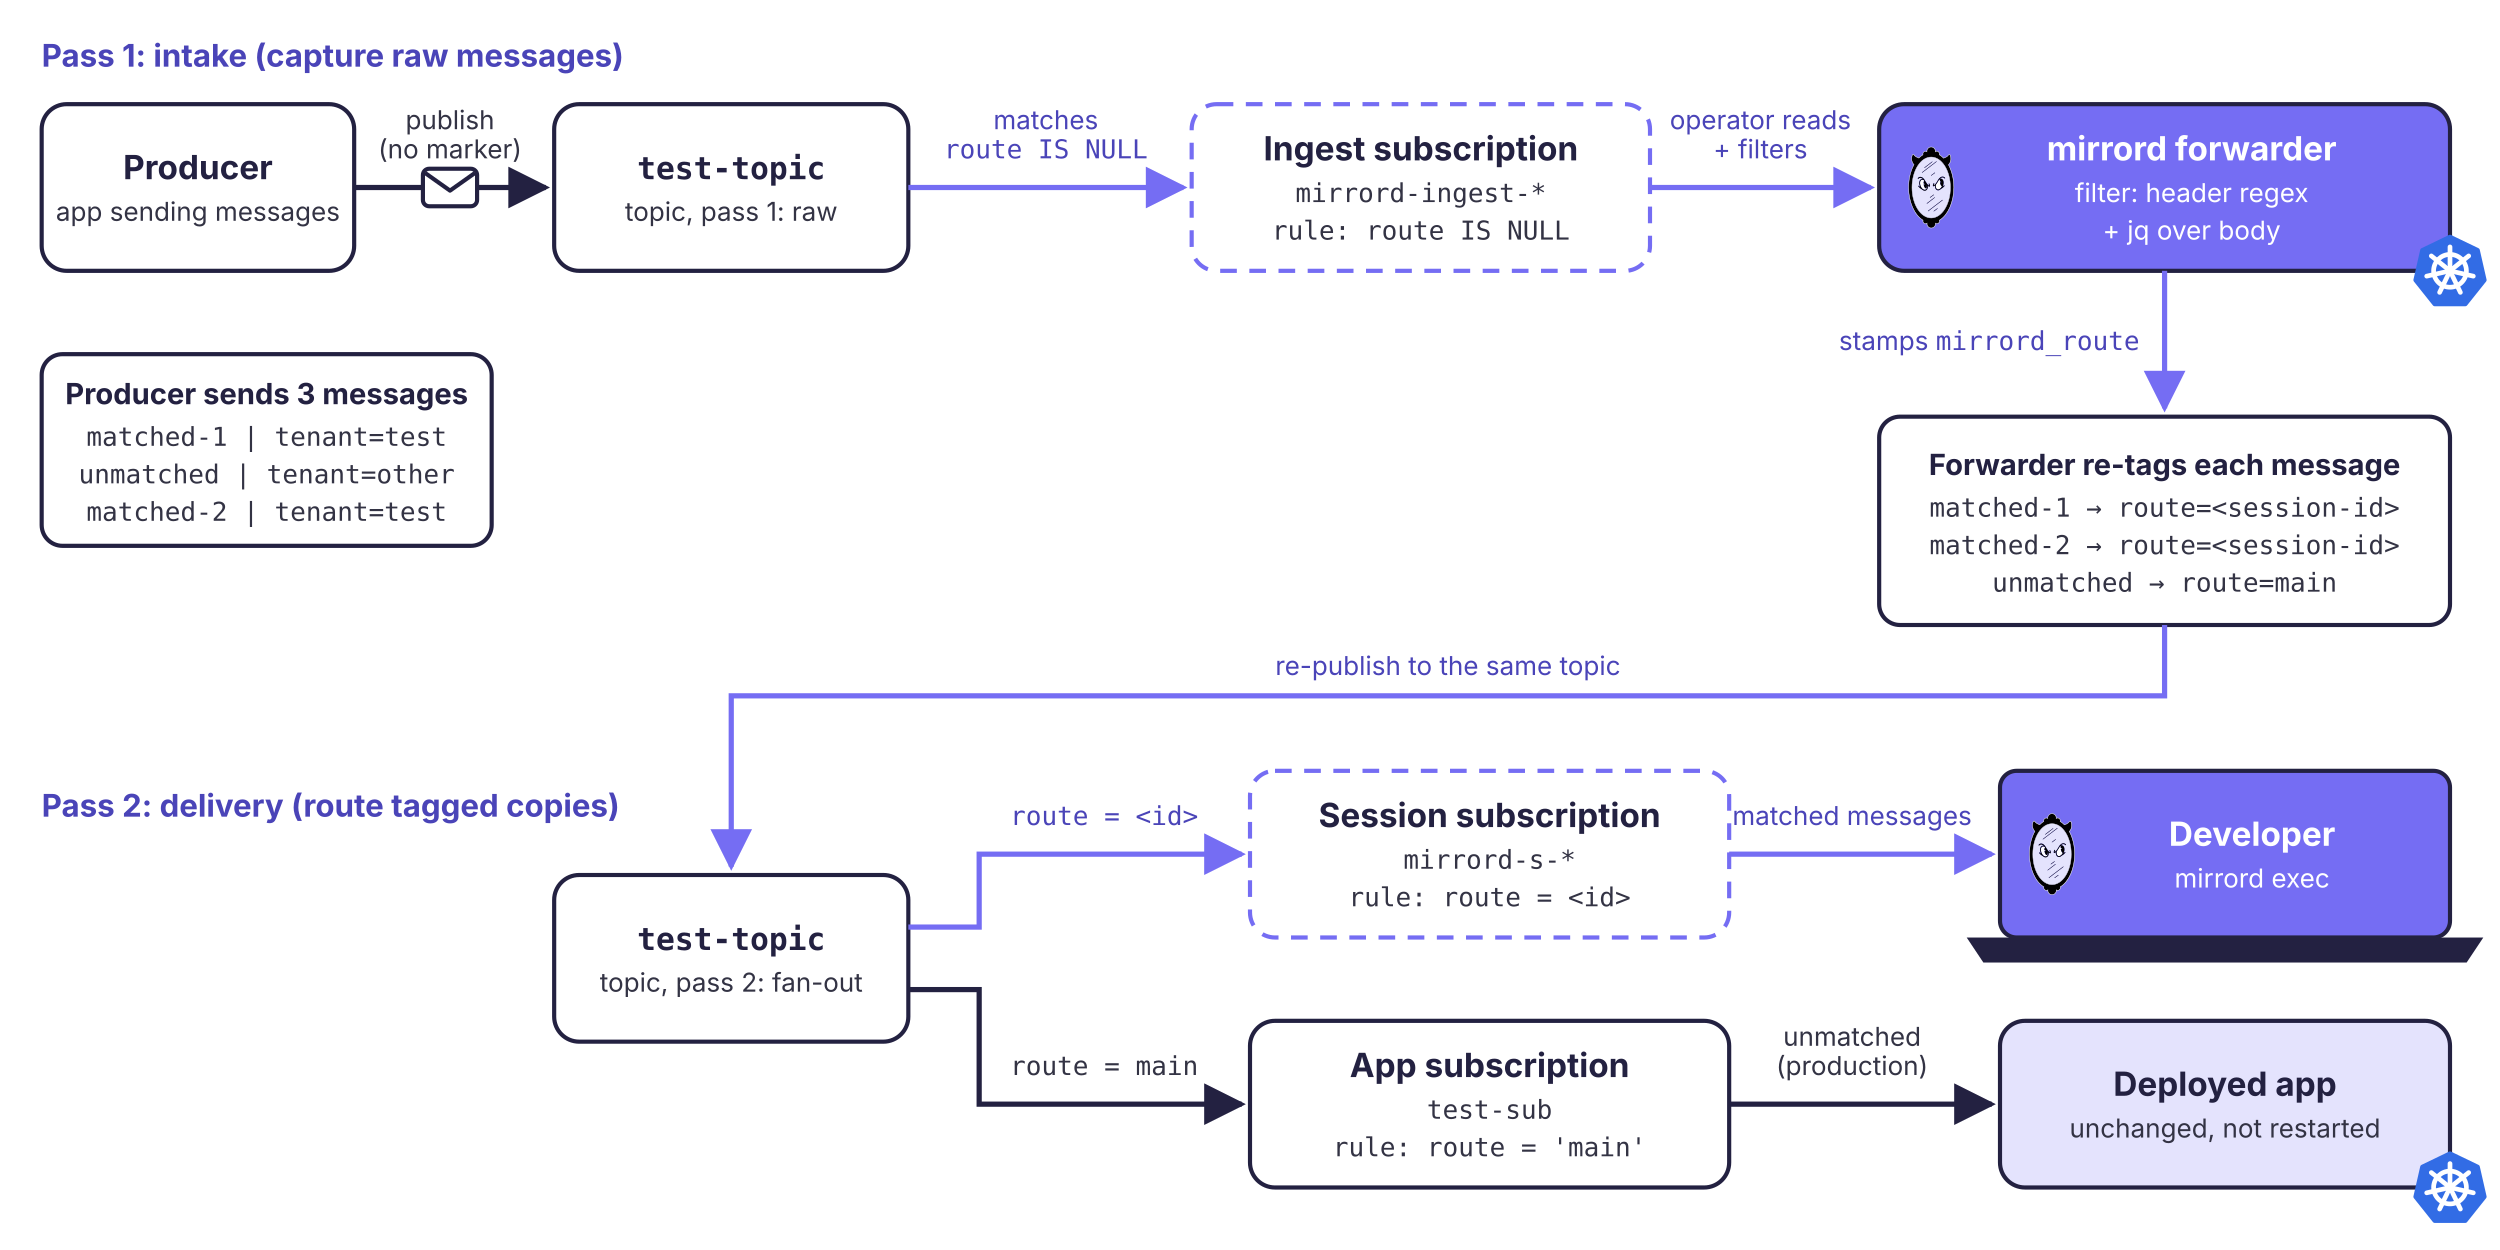
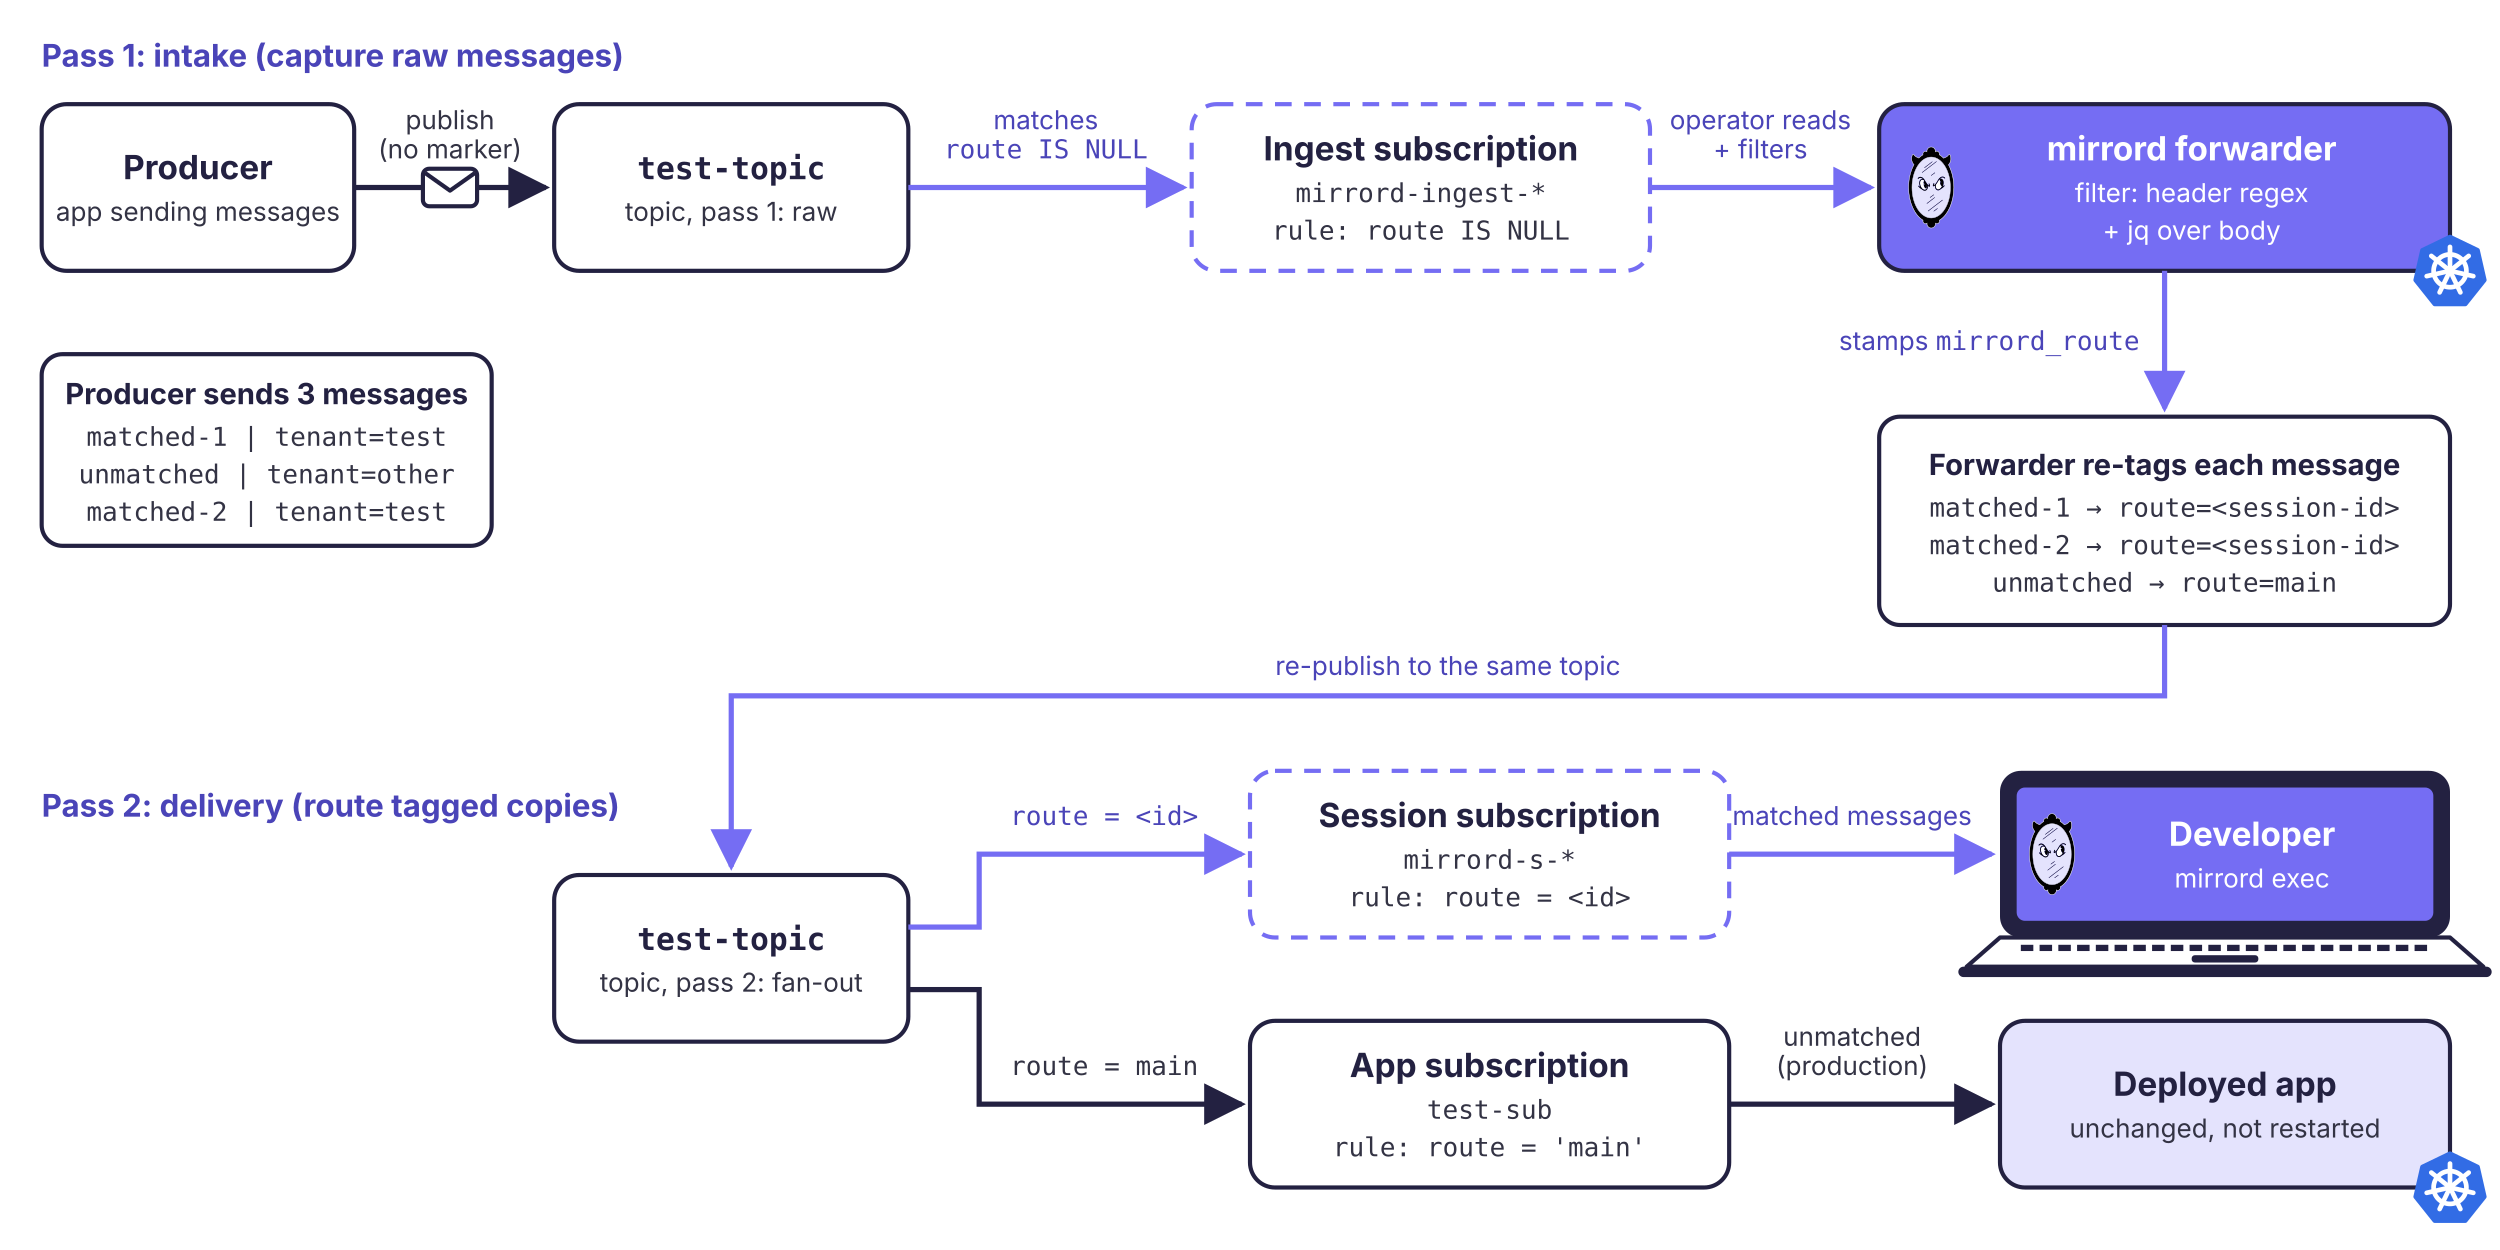
<svg xmlns="http://www.w3.org/2000/svg" viewBox="0 0 1200 600" width="1200" height="600" font-family="Inter, Helvetica, Arial, sans-serif" role="img" aria-labelledby="t d">
  <defs>
    <marker id="arrow" viewBox="0 0 10 10" refX="9" refY="5" markerWidth="8" markerHeight="8" orient="auto-start-reverse">
      <path d="M0 0 L10 5 L0 10 z" fill="#232141" />
    </marker>
    <marker id="arrow-purple" viewBox="0 0 10 10" refX="9" refY="5" markerWidth="8" markerHeight="8" orient="auto-start-reverse">
      <path d="M0 0 L10 5 L0 10 z" fill="#756DF3" />
    </marker>
    <symbol id="k8s" viewBox="0 0 32 32">
      <polygon points="16.00,1.60 27.73,7.25 30.62,19.94 22.51,30.11 9.49,30.11 1.38,19.94 4.27,7.25" fill="#326CE5" stroke="#326CE5" stroke-width="2" stroke-linejoin="round" />
      <g fill="none" stroke="#ffffff" stroke-width="2" stroke-linecap="round">
        <circle cx="16" cy="16" r="7" />
        <line x1="16.00" y1="13.40" x2="16.00" y2="5.80" />
        <line x1="18.03" y1="14.38" x2="23.97" y2="9.64" />
        <line x1="18.53" y1="16.58" x2="25.94" y2="18.27" />
        <line x1="17.13" y1="18.34" x2="20.43" y2="25.19" />
        <line x1="14.87" y1="18.34" x2="11.57" y2="25.19" />
        <line x1="13.47" y1="16.58" x2="6.06" y2="18.27" />
        <line x1="13.97" y1="14.38" x2="8.03" y2="9.64" />
      </g>
      <circle cx="16" cy="16" r="2.4" fill="#ffffff" />
    </symbol>
    <symbol id="mirrord" viewBox="97 61 391 696">
      <path fill="#ffffff" d="M255.6,387c4.1,19.1-0.9,36.1-12,40.5c-8.2,3.2-17.8,0-26.5-8.2c-0.3-0.6-0.9-0.9-1.5-1.2c0,0,0,0-0.3-0.3 c-5.5-5.6-10.5-13.2-14-22c-4.7-11.5-6.1-23.2-4.4-33.5c1.8-9.4,6.1-16.1,12.8-18.8c5.5-2.3,12.5-1.5,19.3,2.6 c1.5,2.3,2.6,4.4,3.8,6.2c-4.1,2.6-6.4,10.3-6.4,20.3l3.2,1.8l11.1,6.5l-12.5,1.5h-0.9c0.3,1.2,0.3,2.3,0.6,3.5 c3.2,17.9,12,31.1,19,29.7c6.4-1.2,9.6-14.4,7.6-30.2C255.3,386.4,255.6,386.7,255.6,387z" />
      <path fill="#ffffff" d="M384,398.4c-3.2,6.8-7.3,12.3-12,17c0,0,0,0-0.3,0c-0.6,0.3-0.9,0.9-1.2,1.2c-8.7,7.9-18.4,11.5-26.5,8.2 c-11.1-4.7-16-21.4-12-40.5c1.5-1.8,3.2-3.8,4.7-5.6c5-6.5,9-13.2,12.8-20l1.2-2.1c1.2-1.8,2-3.8,3.2-5.6c1.2-2.1,2.6-4.4,4.4-7 c3.5-2.1,6.7-3.2,9.9-3.8c-2,4.7-2.3,10.3-2.3,15.3l3.2,1.8l11.1,6.5l-12.5,1.5h-0.9c0.3,1.2,0.3,2.3,0.6,3.8 C370.5,384.6,377.5,397,384,398.4z" />
      <path fill="#E4E3FD" d="M405,391.7c-1.5-1.2-3.8-0.9-5,0.6c-3.2,4.1-7,7.9-11.1,11.5c1.2-2.3,2.6-5,3.5-7.6 c5.3-12.6,6.7-25.8,4.7-37.3c-2.3-12-8.2-20.6-16.9-24.1c-4.1-1.8-8.8-2.1-13.7-1.2c4.4-4.4,10.2-8.5,17.5-10 c8.2-1.5,16.6,1.5,20.4,7.3c1.2,1.5,3.2,2.1,5,0.9c1.5-1.2,2-3.2,0.9-4.7c-5.5-8.2-16.6-12.3-27.4-10c-11.1,2.1-19.3,9.7-24.2,15.6 c-2,2.3-3.8,5-5.5,7.3c-2,2.9-3.5,5.6-5,8.2c-1.2,2.1-2.3,3.8-3.2,5.6l-1.2,2.1c-3.8,6.5-7.6,13.2-12.3,19.1 c-5.8,7.6-11.7,12.9-18.4,16.7c0.6-5,2-9.7,4.4-14.1c0.9-1.8,0.3-3.8-1.5-4.7c-1.7-0.9-3.8-0.3-4.7,1.5c-2.9,5.6-4.7,11.5-5.3,17.6 c0,0.9-0.3,3.5,1.5,5.6c1.2,1.2,2.3,1.8,4.1,1.8c1.5,0,2.9-0.3,4.4-1.5c2.6-1.5,5.3-3.2,7.9-5.3c-1.7,18.5,5,34.1,17.5,39.3 c2.9,1.2,5.8,1.8,8.8,1.8c8.5,0,17.5-4.4,25.4-12c11.4-6.2,21.6-14.4,29.5-24.7C406.7,395.2,406.4,392.8,405,391.7z M292.1,149.1 c90.1,0,163.6,116.6,163.6,259.6s-73.5,259.6-163.6,259.6c-90.4,0-163.6-116.6-163.6-259.6S201.9,149.1,292.1,149.1z M389.5,517.3 c0.9-0.6,0.9-1.8,0.3-2.3c-0.6-0.9-1.8-0.9-2.3-0.3l-122.5,93.7c-0.9,0.6-0.9,1.8-0.3,2.3c0.3,0.3,0.9,0.6,1.5,0.6 c0.3,0,0.9,0,1.2-0.3L389.5,517.3z M346.9,589c0.9-0.6,0.9-1.8,0.3-2.3c-0.6-0.9-1.8-0.9-2.3-0.3l-31.2,23.2 c-0.9,0.6-0.9,1.8-0.3,2.3c0.3,0.6,0.9,0.9,1.5,0.9c0.3,0,0.6-0.3,0.9-0.3L346.9,589z M338.2,189.1c0.9-0.6,0.9-1.8,0.3-2.3 c-0.6-0.9-1.8-0.9-2.3-0.3l-122.5,93.4c-0.9,0.6-0.9,1.8-0.3,2.3c0.3,0.3,0.9,0.6,1.5,0.6c0.3,0,0.9,0,0.9-0.3L338.2,189.1z M324.4,284.5c0.9-0.6,0.9-1.8,0.3-2.3c-0.6-0.9-1.7-0.9-2.3-0.3l-31.2,22.9c-0.9,0.6-0.9,1.8-0.3,2.3c0.3,0.6,0.9,0.6,1.5,0.6 c0.3,0,0.6,0,0.9-0.3L324.4,284.5z M322.7,495.9c0.9-0.6,0.9-1.8,0.3-2.3c-0.6-0.9-1.8-0.9-2.3-0.3l-66.2,50.8 c-0.9,0.6-0.9,1.8-0.3,2.3c0.3,0.3,0.9,0.6,1.5,0.6c0.3,0,0.6,0,0.9-0.3L322.7,495.9z M314.8,472.4c0.9-0.6,0.9-1.8,0.3-2.3 c-0.6-0.9-1.8-0.9-2.3-0.3L281.6,493c-0.9,0.6-0.9,1.8-0.3,2.3c0.3,0.6,0.9,0.9,1.5,0.9c0.3,0,0.9-0.3,0.9-0.3L314.8,472.4z M302.3,190.5c0.9-0.6,0.9-1.8,0.3-2.3c-0.6-0.9-1.7-0.9-2.3-0.3L234,239c-0.9,0.6-0.9,1.8-0.3,2.3c0.3,0.3,0.9,0.6,1.5,0.6 c0.3,0,0.9,0,1.2-0.3L302.3,190.5z M280.1,399.6c1.8-2.1,1.5-4.7,1.5-5.6c-0.6-6.2-2.3-12.3-5-17.9c-0.9-1.8-2.9-2.3-4.7-1.5 c-1.8,0.9-2.3,2.9-1.5,4.7c2.3,4.4,3.8,9.4,4.4,14.1c-6.4-3.8-12.5-9.4-18.4-16.7c-4.7-6.2-8.8-12.9-12.3-19.1l-1.5-2.3 c-1.2-1.8-2-3.8-3.2-5.6c-1.5-2.3-2.9-5.3-5-8.2c0,0,0,0,0-0.3c-1.5-2.3-3.5-5-5.5-7.3c-5-5.9-13.1-13.2-24.2-15.6 c-10.8-2.1-21.9,2.1-27.4,10c-1.2,1.5-0.6,3.8,0.9,4.7c1.5,1.2,3.8,0.6,4.7-0.9c4.1-5.9,12.5-8.8,20.4-7.3 c7.3,1.5,13.1,5.9,17.5,10c-4.7-0.9-9.3-0.3-13.7,1.2c-8.8,3.5-14.6,12-16.9,24.1c-2,11.5-0.3,24.7,4.7,37.3 c1.2,2.6,2.3,5.3,3.5,7.6c-4.1-3.5-7.9-7.3-11.1-11.5c-1.2-1.5-3.5-1.8-5-0.6c-1.5,1.2-1.8,3.5-0.6,5c8.2,10,18.4,18.5,29.5,24.7 c7.9,7.6,16.9,11.7,25.7,11.7c2.9,0,6.1-0.6,8.8-1.8c12.5-5.3,19-20.6,17.5-39.3c2.6,2.1,5,3.8,7.9,5.3c1.5,0.9,2.9,1.2,4.4,1.2 C277.8,401.4,279.2,400.8,280.1,399.6z" />
      <path d="M439.4,215.2c29.5,54,45.5,122.4,45.5,193.8c0,123.6-49,234.9-122.8,279.2c0.6,2.1,1.2,4.4,1.2,6.8 c0,12.3-10.2,22.6-22.5,22.6c-4.4,0-8.8-1.2-12.3-3.5c0.3,1.2,0.3,2.6,0.3,3.8c0,20.3-16.3,36.7-36.5,36.7s-36.5-16.4-36.5-36.7 c0-1.2,0-2.6,0.3-3.8c-3.5,2.3-7.9,3.5-12.3,3.5c-12.3,0-22.5-10-22.5-22.6c0-2.3,0.3-4.7,1.2-6.8C148.6,643.6,99.3,532.3,99.3,409 c0-71.9,16.3-140.9,46.4-195.3c-1.5-0.9-2.3-2.1-3.5-3.2c-9.9-11.2-15.5-26.4-16.9-42.6c-0.6-11.5,0.9-23.2,5-33.8 c0.6-1.8,2.6-6.8,7.6-7.3c5.3-0.6,8.5,3.8,11.4,7.9c1.2,1.5,2.3,2.9,2.9,3.8c5.5,5.3,12.5,9.7,21.6,13.8c4.4,2.1,9,3.8,13.4,5.3 c11.1-11.2,22.8-20.6,35-27.9c-0.6-2.3-1.2-4.4-1.2-6.8c0-12.3,10.2-22.6,22.5-22.6c4.4,0,8.8,1.2,12.3,3.5c0-1.2-0.3-2.6-0.3-3.8 c0-20.3,16.3-36.7,36.5-36.7c20.1,0,36.5,16.4,36.5,36.7c0,1.2,0,2.6-0.3,3.8c3.5-2.3,7.9-3.5,12.3-3.5c12.5,0,22.5,10.3,22.5,22.6 c0,2.3-0.3,4.7-1.2,6.8c12.5,7.6,24.8,17.3,36.2,29.1c4.7-1.5,9-3.2,13.7-5.3c9-4.1,16-8.5,21.6-13.8c0.9-0.9,2-2.3,2.9-3.8 c2.9-4.1,6.1-8.5,11.4-7.9c5,0.6,7,5.6,7.6,7.3c4.1,10.6,5.5,22.3,4.7,33.8c-1.2,15.9-7,31.4-16.9,42.6 C442.3,212.6,441.1,214,439.4,215.2z M455.7,409c0-143.3-73.5-259.6-163.6-259.6c-90.4,0-163.6,116.6-163.6,259.6 c0,143,73.5,259.6,163.6,259.6C382.5,668.6,455.7,552,455.7,409z" />
      <path fill="#ffffff" d="M292.4,756.6c-21.2,0-38.5-17.4-38.5-38.7c0-0.1,0-0.2,0-0.3c-3,1.3-6.5,2-10,2c-13.5,0-24.5-11-24.5-24.6 c0-2.2,0.2-4.2,0.7-5.9c-36.1-22.2-66.8-60.3-88.9-110.2C109,528.5,97.3,469.7,97.3,409c0-71.5,16.3-140.6,45.8-194.7 c-0.6-0.5-1.1-1-1.5-1.5c-0.3-0.3-0.5-0.6-0.8-0.8l-0.1-0.1c-9.7-10.9-15.9-26.4-17.4-43.7c-0.6-12.5,1.1-24.4,5.1-34.7 c0.8-2.3,3.2-7.9,9.2-8.6c6.5-0.7,10.4,4.7,13.2,8.7c1.1,1.4,2.2,2.8,2.9,3.7c5.3,5,11.9,9.2,20.9,13.3c3.5,1.7,7.6,3.3,12.1,4.8 c10.7-10.7,21.9-19.6,33.2-26.5c-0.5-1.9-0.9-3.7-0.9-5.8c0-13.3,11.2-24.6,24.5-24.6c3.5,0,6.9,0.7,10,2c0-0.1,0-0.2,0-0.3 c0-21.3,17.3-38.7,38.5-38.7c21.2,0,38.5,17.4,38.5,38.7c0,0.1,0,0.2,0,0.3c3-1.3,6.5-2,10-2c13.5,0,24.5,11,24.5,24.6 c0,2.2-0.2,4.2-0.7,5.9c12.2,7.6,23.8,16.9,34.3,27.6c3.7-1.2,7.6-2.7,12.3-4.8c9-4.1,15.7-8.4,21-13.4c0.7-0.7,1.8-2,2.6-3.4 l0.1-0.1c2.8-4,6.7-9.5,13.2-8.8c6,0.7,8.5,6.3,9.3,8.7c4,10.4,5.7,22.4,4.8,34.5c-1.2,16.6-7.5,32.4-17.2,43.5c-0.4,1-1.3,2-2.4,3 c29,53.9,44.9,122.4,44.9,193.3c0,60.9-11.7,119.7-33.9,170.2c-22,49.9-52.6,87.9-88.6,110c0.5,1.9,0.8,3.8,0.8,5.8 c0,13.3-11.2,24.6-24.5,24.6c-3.5,0-6.9-0.7-10-2c0,0.1,0,0.2,0,0.3C330.8,739.2,313.6,756.6,292.4,756.6z M259.4,709.5l-1.2,5 c-0.2,0.9-0.2,2.3-0.2,3.3c0,19.1,15.5,34.7,34.5,34.7s34.5-15.6,34.5-34.7c0-1.1,0-2.4-0.2-3.3l-1.2-5l4.3,2.9 c3.1,2.1,7,3.2,11.1,3.2c11.1,0,20.5-9.4,20.5-20.6c0-2.1-0.5-4.2-1.1-6.2l-0.4-1.5l1.3-0.8c72.9-43.8,121.8-155.3,121.8-277.5 c0-70.8-16.1-139.3-45.3-192.8l-0.9-1.6l1.5-1c1.6-1.1,2.3-2.2,2.4-2.5l0.1-0.4l0.3-0.3c9.3-10.4,15.2-25.5,16.4-41.4 c0.9-11.6-0.7-22.9-4.5-32.9c-0.6-1.7-2.3-5.6-6-6.1c-3.8-0.4-6.3,2.6-9.5,7c-0.9,1.5-2.1,3-3.2,4.1c-5.7,5.4-12.7,9.9-22.2,14.2 c-5.4,2.4-9.7,4-13.9,5.4l-1.2,0.4l-0.9-0.9c-10.9-11.3-23-21-35.8-28.8l-1.5-0.9l0.7-1.6c0.7-1.6,1-3.5,1-6 c0-11.4-9.2-20.6-20.5-20.6c-4.1,0-8.1,1.1-11.1,3.2l-4.3,2.9l1.2-5c0.2-0.9,0.2-2.3,0.2-3.3c0-19.1-15.5-34.7-34.5-34.7 c-19,0-34.5,15.6-34.5,34.7c0,0.5,0.1,1.1,0.1,1.7c0.1,0.7,0.2,1.4,0.2,2.1v3.8l-3.1-2.1c-3.1-2.1-7-3.2-11.1-3.2 c-11.1,0-20.5,9.4-20.5,20.6c0,1.9,0.4,3.6,0.9,5.6l0.5,2.1l-1.3,0.8c-11.8,7.1-23.5,16.4-34.6,27.6l-0.9,0.9l-1.2-0.4 c-5.1-1.7-9.7-3.5-13.6-5.4c-9.5-4.3-16.5-8.8-22.1-14.2l-0.2-0.2l-0.1-0.2c-0.5-0.8-1.7-2.2-2.8-3.6l-0.1-0.1 c-3.1-4.4-5.7-7.5-9.5-7.1c-3.7,0.4-5.4,4.3-5.9,6c-3.8,9.8-5.5,21.2-4.9,33c1.5,16.4,7.3,31.1,16.4,41.3c0.3,0.3,0.6,0.6,0.9,0.9 c0.7,0.8,1.4,1.5,2.2,2l1.6,1l-0.9,1.7c-29.7,53.8-46.1,122.8-46.1,194.3c0,121.9,49.2,233.4,122.4,277.5l1.5,0.9l-0.7,1.6 c-0.7,1.6-1,3.5-1,6c0,11.4,9.2,20.6,20.5,20.6c4.1,0,8.1-1.1,11.1-3.2L259.4,709.5z M292.1,670.6c-91.3,0-165.6-117.3-165.6-261.6 s74.3-261.6,165.6-261.6c91.3,0,165.6,117.3,165.6,261.6S383.4,670.6,292.1,670.6z M292.1,151.4c-89.1,0-161.6,115.5-161.6,257.6 c0,68.8,16.9,133.5,47.7,182.3c30.6,48.5,71,75.2,113.9,75.2c89.1,0,161.6-115.5,161.6-257.6C453.7,267,381.2,151.4,292.1,151.4z" />
      <path d="M344.9,586.3c0.9-0.6,1.7-0.3,2.3,0.3c0.6,0.9,0.3,1.8-0.3,2.3l-31.2,23.2c-0.3,0.3-0.6,0.3-0.9,0.3 c-0.6,0-1.2-0.3-1.5-0.9c-0.6-0.9-0.3-1.8,0.3-2.3L344.9,586.3z" />
      <path d="M372,415.5c4.4-4.4,8.5-10.3,12-17c-6.4-1.8-13.4-13.8-16.3-29.7c-0.3-1.2-0.6-2.3-0.6-3.8h0.9l12.5-1.5l-11.1-6.5 l-3.2-1.8c0-5,0.3-10.6,2.3-15.3c-3.2,0.6-6.7,1.8-9.9,3.8c-1.8,2.3-3.2,5-4.4,7c-1.2,2.1-2.3,3.8-3.2,5.6l-1.2,2.1 c-3.8,6.5-7.9,13.5-12.8,20c-1.5,2.1-3.2,3.8-4.7,5.6c-4.1,19.1,0.9,35.8,12,40.5c8.2,3.2,17.8-0.3,26.5-8.2 C370.8,416.3,371.4,415.8,372,415.5z M410.5,326.8c1.2,1.5,0.9,3.8-0.9,4.7c-1.5,1.2-3.8,0.9-5-0.9c-4.1-5.9-12.5-8.8-20.4-7.3 c-7.3,1.5-13.1,5.9-17.5,10c4.7-0.9,9.3-0.3,13.7,1.2c8.8,3.5,14.9,12,16.9,24.1c2,11.5,0.3,24.7-4.7,37.3 c-1.2,2.6-2.3,5.3-3.5,7.6c4.1-3.5,7.9-7.3,11.1-11.5c1.2-1.5,3.5-1.8,5-0.6c1.5,1.2,1.7,3.5,0.6,5c-8.2,10.3-18.4,18.5-29.5,24.7 c-7.9,7.6-16.9,12-25.4,12c-3.2,0-6.1-0.6-8.8-1.8c-12.5-5.3-19-20.6-17.5-39.3c-2.6,2.1-5.3,3.8-7.9,5.3c-1.5,0.9-3.2,1.5-4.4,1.5 c-1.5,0-2.9-0.6-4.1-1.8c-1.7-2.1-1.5-4.7-1.5-5.6c0.6-6.2,2.3-12,5.3-17.6c0.9-1.8,2.9-2.3,4.7-1.5c1.8,0.9,2.3,2.9,1.5,4.7 c-2.3,4.4-3.8,9.4-4.4,14.1c6.4-3.8,12.5-9.4,18.4-16.7c4.7-6.2,8.8-12.6,12.3-19.1l1.2-2.1c1.2-2.1,2.3-3.8,3.2-5.6 c1.5-2.3,2.9-5.3,5-8.2c1.8-2.3,3.5-5,5.5-7.3c5-5.9,13.4-13.2,24.2-15.6C393.9,314.5,405,318.6,410.5,326.8z" />
      <path d="M324.4,284.5l-31.5,23.2c-0.3,0.3-0.6,0.3-0.9,0.3c-0.6,0-1.2-0.3-1.5-0.6c-0.6-0.9-0.3-1.8,0.3-2.3l31.2-23.2 c0.9-0.6,1.7-0.3,2.3,0.3C325.6,282.7,325.3,283.9,324.4,284.5z" />
      <path d="M312.8,469.5c0.9-0.6,1.8-0.3,2.3,0.3c0.6,0.9,0.3,1.8-0.3,2.3l-31.2,23.2c-0.3,0.3-0.6,0.3-0.9,0.3 c-0.6,0-1.2-0.3-1.5-0.9c-0.6-0.9-0.3-1.8,0.3-2.3L312.8,469.5z" />
      <path d="M387.5,514.7c0.9-0.6,1.8-0.3,2.3,0.3c0.6,0.9,0.3,1.8-0.3,2.3L267,611c-0.3,0.3-0.6,0.3-1.2,0.3c-0.6,0-1.2-0.3-1.5-0.6 c-0.6-0.9-0.6-1.8,0.3-2.3L387.5,514.7z" />
      <path d="M320.7,493c0.9-0.6,1.8-0.3,2.3,0.3c0.6,0.9,0.6,1.8-0.3,2.3l-66.2,51.1c-0.3,0.3-0.6,0.3-0.9,0.3c-0.6,0-1.2-0.3-1.5-0.6 c-0.6-0.9-0.6-1.8,0.3-2.3L320.7,493z" />
      <path d="M300.2,187.9c0.9-0.6,1.7-0.3,2.3,0.3c0.6,0.9,0.6,1.8-0.3,2.3l-65.9,51.1c-0.3,0.3-0.6,0.3-1.2,0.3 c-0.6,0-0.9-0.3-1.5-0.6c-0.6-0.9-0.3-1.8,0.3-2.3L300.2,187.9z" />
      <path d="M213.6,279.8l122.5-93.7c0.6-0.6,1.8-0.3,2.3,0.3c0.6,0.9,0.3,1.8-0.3,2.3l-122.5,93.7c-0.3,0.3-0.6,0.3-0.9,0.3 c-0.6,0-1.2-0.3-1.5-0.6C212.7,281.6,212.7,280.4,213.6,279.8z" />
      <path d="M243.9,427.5c11.1-4.4,16-21.4,12-40.5c-0.3-0.3-0.6-0.6-0.9-0.9c2,15.9-1.2,29.1-7.6,30.2c-7.3,1.5-15.8-12-19-29.7 c-0.3-1.2-0.3-2.3-0.6-3.5h0.9l12.5-1.5l-11.1-6.5l-3.2-1.8c0-10,2.3-17.6,6.4-20.3c-1.2-2.1-2.3-4.1-3.8-6.2 c-7-4.1-13.7-5-19.3-2.6c-6.4,2.6-11.1,9.4-12.8,18.8c-1.8,10-0.3,22,4.4,33.5c3.5,8.8,8.5,16.4,14,22c0,0,0.3,0,0.3,0.3 c0.6,0.3,1.2,0.9,1.5,1.2C225.9,427.2,235.8,430.7,243.9,427.5z M204.9,319.1c11.1,2.1,19.3,9.7,24.2,15.6c2,2.3,3.8,5,5.5,7.3 c0,0,0,0,0,0.3c2,2.9,3.5,5.6,5,8.2c1.2,1.8,2,3.5,3.2,5.6l1.5,2.3c3.8,6.5,7.6,12.9,12.3,19.1c5.8,7.3,11.7,12.9,18.4,16.7 c-0.6-5-2-9.7-4.4-14.1c-0.9-1.8-0.3-3.8,1.5-4.7c1.8-0.9,3.8-0.3,4.7,1.5c2.9,5.6,4.7,11.5,5,17.9c0,0.9,0.3,3.5-1.5,5.6 c-1.2,1.2-2.6,1.8-4.1,1.8c-1.5,0-2.9-0.6-4.4-1.2c-2.6-1.5-5.3-3.2-7.9-5.3c1.7,18.5-5,34.1-17.5,39.3c-2.9,1.2-5.8,1.8-8.8,1.8 c-8.5,0-17.5-4.4-25.7-11.7c-11.4-6.2-21.6-14.7-29.5-24.7c-1.2-1.5-0.9-3.8,0.6-5c1.5-1.2,3.8-0.9,5,0.6c3.2,4.1,7,7.9,11.1,11.5 c-1.2-2.3-2.6-5-3.5-7.6c-5-12.6-6.7-25.8-4.7-37.3c2-12,8.2-20.6,16.9-24.1c4.1-1.8,8.8-2.1,13.7-1.2c-4.4-4.4-10.2-8.8-17.5-10 c-8.2-1.5-16.6,1.5-20.4,7.3c-1.2,1.5-3.2,2.1-4.7,0.9c-1.5-1.2-2-3.2-0.9-4.7C183,320.9,194.1,317.1,204.9,319.1z" />
    </symbol>
    <symbol id="envelope" viewBox="0 0 28 20">
      <rect x="1" y="1" width="26" height="18" rx="3" fill="#ffffff" stroke="#232141" stroke-width="2" />
      <path d="M2 3 L14 11.5 L26 3" fill="none" stroke="#232141" stroke-width="2" stroke-linejoin="round" />
    </symbol>
  </defs>
  <rect x="0" y="0" width="1200" height="600" fill="#ffffff" />
  <text x="20" y="32" font-size="15" font-weight="700" fill="#4a44b8" text-anchor="start">Pass 1: intake (capture raw messages)</text>
  <rect x="20" y="50" width="150" height="80" rx="12" fill="#ffffff" stroke="#232141" stroke-width="2" />
  <text x="95" y="86" font-size="16" font-weight="700" fill="#232141" text-anchor="middle">Producer</text>
  <text x="95" y="106" font-size="12.5" fill="#333344" text-anchor="middle">app sending messages</text>
  <line x1="170" y1="90" x2="262" y2="90" stroke="#232141" stroke-width="2.5" marker-end="url(#arrow)" />
  <text x="216" y="62" font-size="12.5" fill="#333344" text-anchor="middle">publish</text>
  <text x="216" y="76" font-size="12.5" fill="#333344" text-anchor="middle">(no marker)</text>
  <rect x="266" y="50" width="170" height="80" rx="12" fill="#ffffff" stroke="#232141" stroke-width="2" />
  <text x="351" y="86" font-size="15" font-weight="700" font-family="Menlo, Consolas, monospace" fill="#232141" text-anchor="middle">test-topic</text>
  <text x="351" y="106" font-size="12.5" fill="#333344" text-anchor="middle">topic, pass 1: raw</text>
  <line x1="436" y1="90" x2="568" y2="90" stroke="#756DF3" stroke-width="2.5" marker-end="url(#arrow-purple)" />
  <text x="502" y="62" font-size="12.5" fill="#4a44b8" text-anchor="middle">matches</text>
  <text x="502" y="76" font-size="12.5" font-family="Menlo, Consolas, monospace" fill="#4a44b8" text-anchor="middle">route IS NULL</text>
  <rect x="572" y="50" width="220" height="80" rx="12" fill="#ffffff" stroke="#756DF3" stroke-width="2" stroke-dasharray="8 6" />
  <text x="682" y="77" font-size="16" font-weight="700" fill="#232141" text-anchor="middle">Ingest subscription</text>
  <text x="682" y="97" font-size="12.5" font-family="Menlo, Consolas, monospace" fill="#333344" text-anchor="middle">mirrord-ingest-*</text>
  <text x="682" y="115" font-size="12.5" font-family="Menlo, Consolas, monospace" fill="#333344" text-anchor="middle">rule: route IS NULL</text>
  <line x1="792" y1="90" x2="898" y2="90" stroke="#756DF3" stroke-width="2.5" marker-end="url(#arrow-purple)" />
  <text x="845" y="62" font-size="12.5" fill="#4a44b8" text-anchor="middle">operator reads</text>
  <text x="845" y="76" font-size="12.5" fill="#4a44b8" text-anchor="middle">+ filters</text>
  <rect x="902" y="50" width="274" height="80" rx="12" fill="#756DF3" stroke="#232141" stroke-width="2" />
  <use href="#mirrord" x="916" y="70" width="22" height="40" />
  <text x="1052" y="77" font-size="16" font-weight="700" fill="#ffffff" text-anchor="middle">mirrord forwarder</text>
  <text x="1052" y="97" font-size="12.5" fill="#ffffff" text-anchor="middle">filter: header regex</text>
  <text x="1052" y="115" font-size="12.5" fill="#ffffff" text-anchor="middle">+ jq over body</text>
  <rect x="20" y="170" width="216" height="92" rx="10" fill="#ffffff" stroke="#232141" stroke-width="2" />
  <text x="128" y="194" font-size="14" font-weight="700" fill="#232141" text-anchor="middle">Producer sends 3 messages</text>
  <text x="128" y="214" font-size="12.5" font-family="Menlo, Consolas, monospace" fill="#333344" text-anchor="middle">matched-1 | tenant=test</text>
  <text x="128" y="232" font-size="12.5" font-family="Menlo, Consolas, monospace" fill="#333344" text-anchor="middle">unmatched | tenant=other</text>
  <text x="128" y="250" font-size="12.5" font-family="Menlo, Consolas, monospace" fill="#333344" text-anchor="middle">matched-2 | tenant=test</text>
  <line x1="1039" y1="130" x2="1039" y2="196" stroke="#756DF3" stroke-width="2.5" marker-end="url(#arrow-purple)" />
  <text x="1027" y="168" font-size="12.5" fill="#4a44b8" text-anchor="end">stamps <tspan font-family="Menlo, Consolas, monospace">mirrord_route</tspan>
  </text>
  <rect x="902" y="200" width="274" height="100" rx="10" fill="#ffffff" stroke="#232141" stroke-width="2" />
  <text x="1039" y="228" font-size="14" font-weight="700" fill="#232141" text-anchor="middle">Forwarder re-tags each message</text>
  <text x="1039" y="248" font-size="12.5" font-family="Menlo, Consolas, monospace" fill="#333344" text-anchor="middle">matched-1 → route=&lt;session-id&gt;</text>
  <text x="1039" y="266" font-size="12.5" font-family="Menlo, Consolas, monospace" fill="#333344" text-anchor="middle">matched-2 → route=&lt;session-id&gt;</text>
  <text x="1039" y="284" font-size="12.5" font-family="Menlo, Consolas, monospace" fill="#333344" text-anchor="middle">unmatched → route=main</text>
  <polyline points="1039,300 1039,334 351,334 351,416" fill="none" stroke="#756DF3" stroke-width="2.5" marker-end="url(#arrow-purple)" />
  <text x="695" y="324" font-size="12.5" fill="#4a44b8" text-anchor="middle">re-publish to the same topic</text>
  <text x="20" y="392" font-size="15" font-weight="700" fill="#4a44b8" text-anchor="start">Pass 2: delivery (route tagged copies)</text>
  <rect x="266" y="420" width="170" height="80" rx="12" fill="#ffffff" stroke="#232141" stroke-width="2" />
  <text x="351" y="456" font-size="15" font-weight="700" font-family="Menlo, Consolas, monospace" fill="#232141" text-anchor="middle">test-topic</text>
  <text x="351" y="476" font-size="12.5" fill="#333344" text-anchor="middle">topic, pass 2: fan-out</text>
  <polyline points="436,445 470,445 470,410 596,410" fill="none" stroke="#756DF3" stroke-width="2.5" marker-end="url(#arrow-purple)" />
  <text x="530" y="396" font-size="12.5" font-family="Menlo, Consolas, monospace" fill="#4a44b8" text-anchor="middle">route = &lt;id&gt;</text>
  <rect x="600" y="370" width="230" height="80" rx="12" fill="#ffffff" stroke="#756DF3" stroke-width="2" stroke-dasharray="8 6" />
  <text x="715" y="397" font-size="16" font-weight="700" fill="#232141" text-anchor="middle">Session subscription</text>
  <text x="715" y="417" font-size="12.5" font-family="Menlo, Consolas, monospace" fill="#333344" text-anchor="middle">mirrord-s-*</text>
  <text x="715" y="435" font-size="12.5" font-family="Menlo, Consolas, monospace" fill="#333344" text-anchor="middle">rule: route = &lt;id&gt;</text>
  <line x1="830" y1="410" x2="956" y2="410" stroke="#756DF3" stroke-width="2.5" marker-end="url(#arrow-purple)" />
  <text x="889" y="396" font-size="12.5" fill="#4a44b8" text-anchor="middle">matched messages</text>
-   <rect x="960" y="370" width="216" height="80" rx="8" fill="#756DF3" stroke="#232141" stroke-width="2" />
-   <path d="M944 450 h248 l-8 12 h-232 z" fill="#232141" />
+   <rect x="960" y="370" width="216" height="80" rx="10" fill="#232141" />
+   <rect x="968" y="378" width="200" height="64" rx="4" fill="#756DF3" />
+   <path d="M960 450 H1176 L1192 464 H944 Z" fill="#ffffff" stroke="#232141" stroke-width="2" stroke-linejoin="round" />
+   <line x1="970" y1="455" x2="1166" y2="455" stroke="#232141" stroke-width="3" stroke-dasharray="6 3" />
+   <rect x="1052" y="458.5" width="32" height="3.5" rx="1.5" fill="#232141" />
+   <rect x="940" y="464" width="256" height="5" rx="2.5" fill="#232141" />
  <use href="#mirrord" x="974" y="390" width="22" height="40" />
  <text x="1081" y="406" font-size="16" font-weight="700" fill="#ffffff" text-anchor="middle">Developer</text>
  <text x="1081" y="426" font-size="12.5" fill="#ffffff" text-anchor="middle">mirrord exec</text>
  <polyline points="436,475 470,475 470,530 596,530" fill="none" stroke="#232141" stroke-width="2.5" marker-end="url(#arrow)" />
  <text x="530" y="516" font-size="12.5" font-family="Menlo, Consolas, monospace" fill="#333344" text-anchor="middle">route = main</text>
  <rect x="600" y="490" width="230" height="80" rx="12" fill="#ffffff" stroke="#232141" stroke-width="2" />
  <text x="715" y="517" font-size="16" font-weight="700" fill="#232141" text-anchor="middle">App subscription</text>
  <text x="715" y="537" font-size="12.5" font-family="Menlo, Consolas, monospace" fill="#333344" text-anchor="middle">test-sub</text>
  <text x="715" y="555" font-size="12.5" font-family="Menlo, Consolas, monospace" fill="#333344" text-anchor="middle">rule: route = 'main'</text>
  <line x1="830" y1="530" x2="956" y2="530" stroke="#232141" stroke-width="2.5" marker-end="url(#arrow)" />
  <text x="889" y="502" font-size="12.5" fill="#333344" text-anchor="middle">unmatched</text>
  <text x="889" y="516" font-size="12.5" fill="#333344" text-anchor="middle">(production)</text>
  <rect x="960" y="490" width="216" height="80" rx="12" fill="#E4E3FD" stroke="#232141" stroke-width="2" />
  <text x="1068" y="526" font-size="16" font-weight="700" fill="#232141" text-anchor="middle">Deployed app</text>
  <text x="1068" y="546" font-size="12.5" fill="#333344" text-anchor="middle">unchanged, not restarted</text>
  <use href="#envelope" x="202" y="80" width="28" height="20" />
  <use href="#k8s" x="1158" y="112" width="36" height="36" />
  <use href="#k8s" x="1158" y="552" width="36" height="36" />
</svg>
